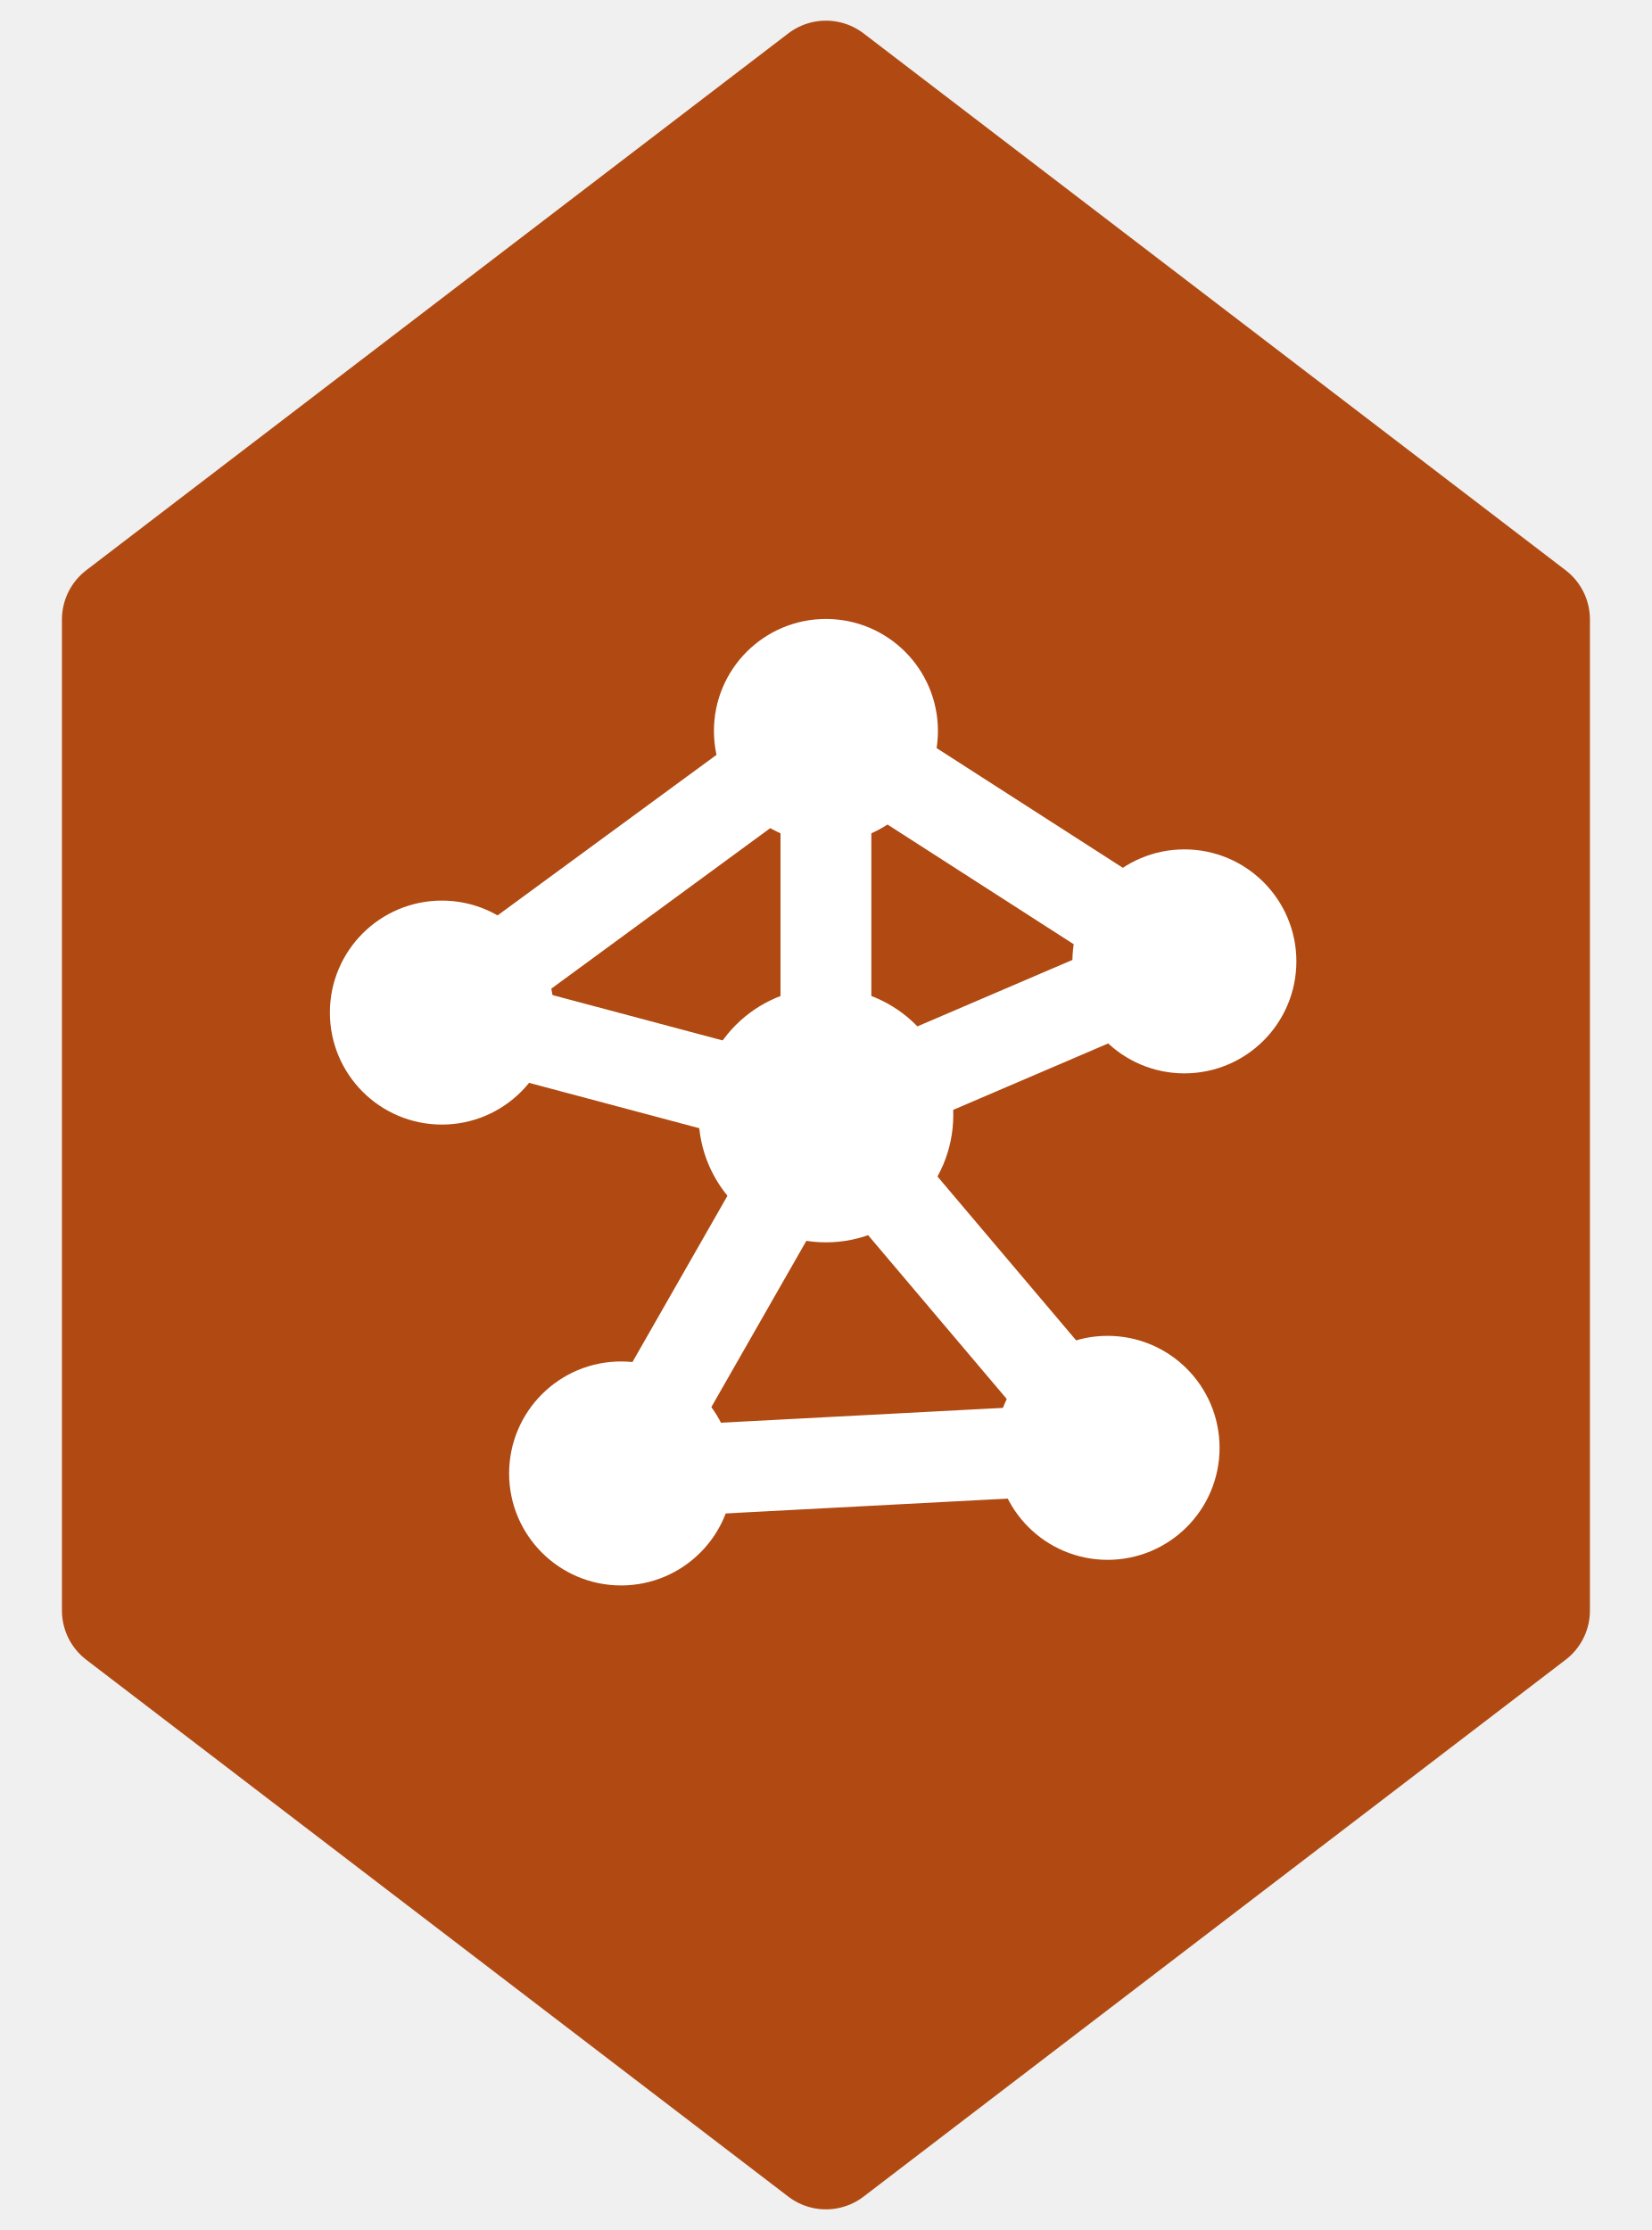
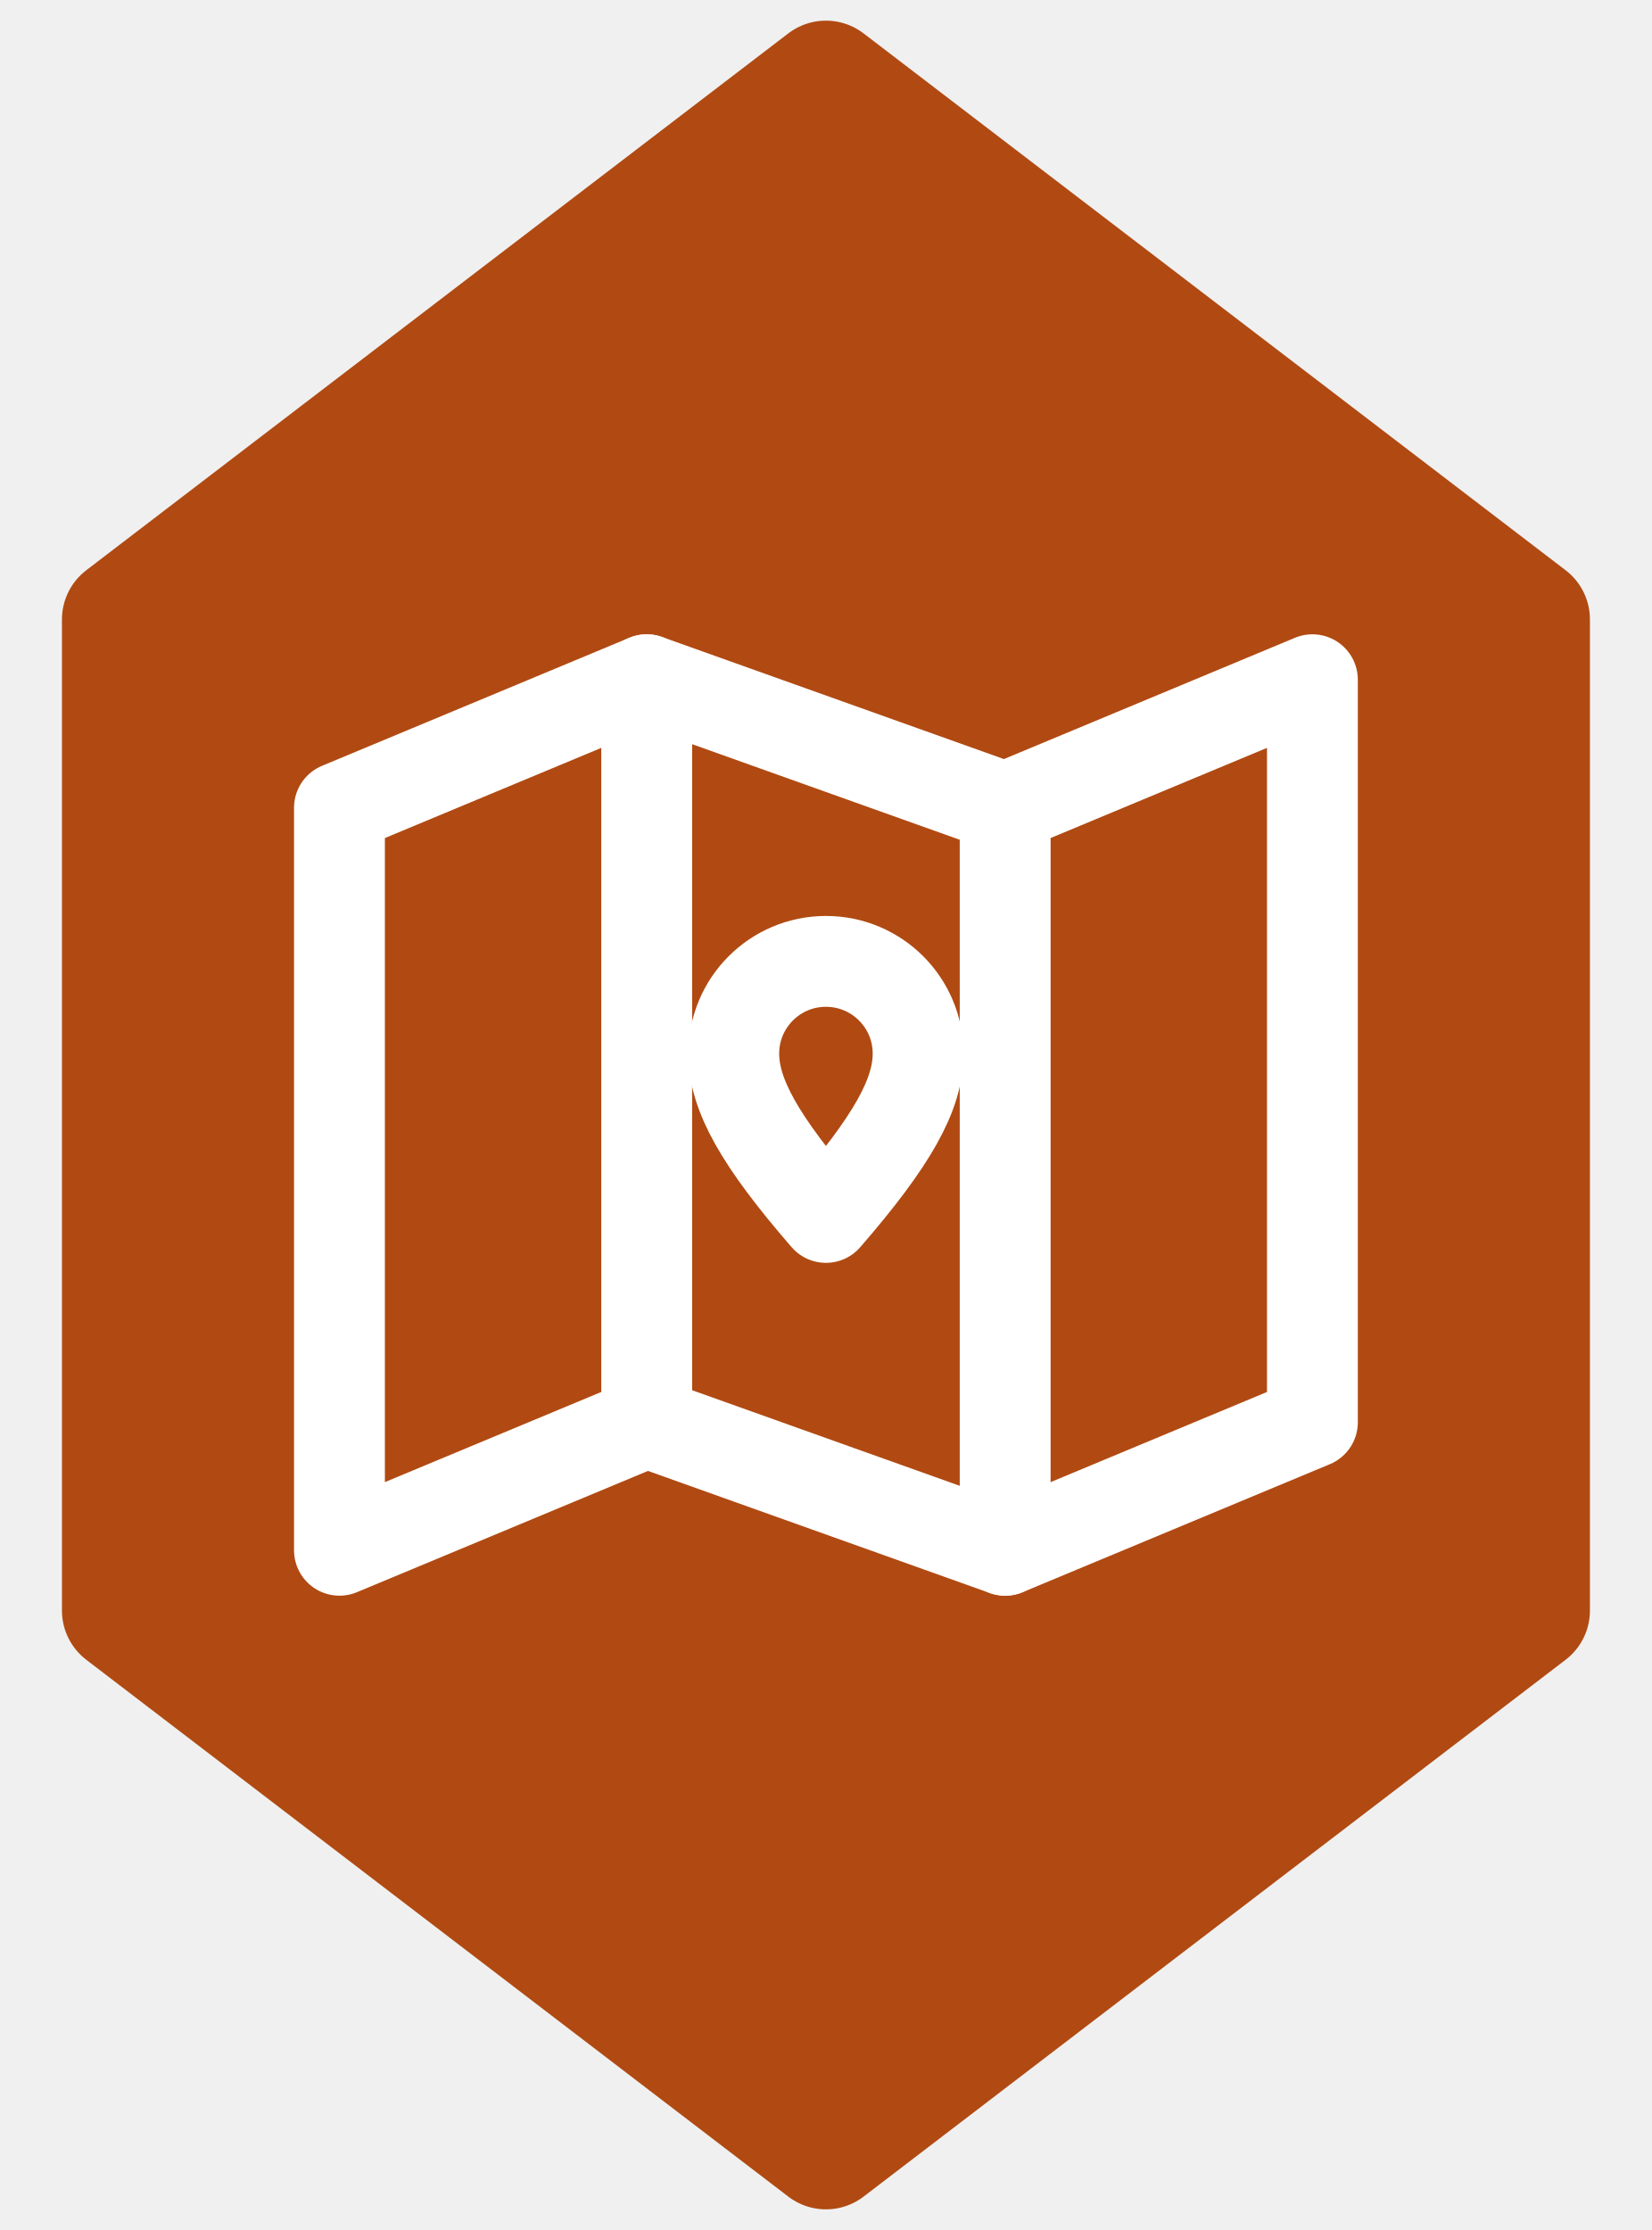
<svg xmlns="http://www.w3.org/2000/svg" viewBox="-20 -27 40 54" role="img" aria-label="2B Mapping of Infrastructures &amp; Infrastructure development projects">
  <polygon points="0,-25 17,-12 17,12 0,25 -17,12 -17,-12" fill="#B04A12" stroke="#B04A12" stroke-width="3" stroke-linejoin="round" />
  <g transform="translate(0 0) scale(0.62)" fill="none" stroke="#fff" stroke-width="3.548" stroke-linecap="round" stroke-linejoin="round">
-     <path d="M0 0L0 -15M0 0L-15 -4M0 0L14 -6M0 0L-8 14M0 0L11 13M-15 -4L0 -15L14 -6M-8 14L11 13" />
-     <circle cx="0" cy="0" r="3.2" />
-     <circle cx="0" cy="-15" r="2.6" />
-     <circle cx="-15" cy="-4" r="2.6" />
-     <circle cx="14" cy="-6" r="2.6" />
-     <circle cx="-8" cy="14" r="2.6" />
-     <circle cx="11" cy="13" r="2.6" />
+     <path d="M-19 -12L-7 -17L7 -12L19 -17V12L7 17L-7 12L-19 17Z" />
+     <path d="M-7 -17V12M7 -12V17" />
+     <path d="M0 4C-2.6 1 -3.6 -0.8 -3.6 -2.4A3.6 3.6 0 0 1 3.6 -2.4C3.6 -0.8 2.6 1 0 4Z" />
  </g>
</svg>
